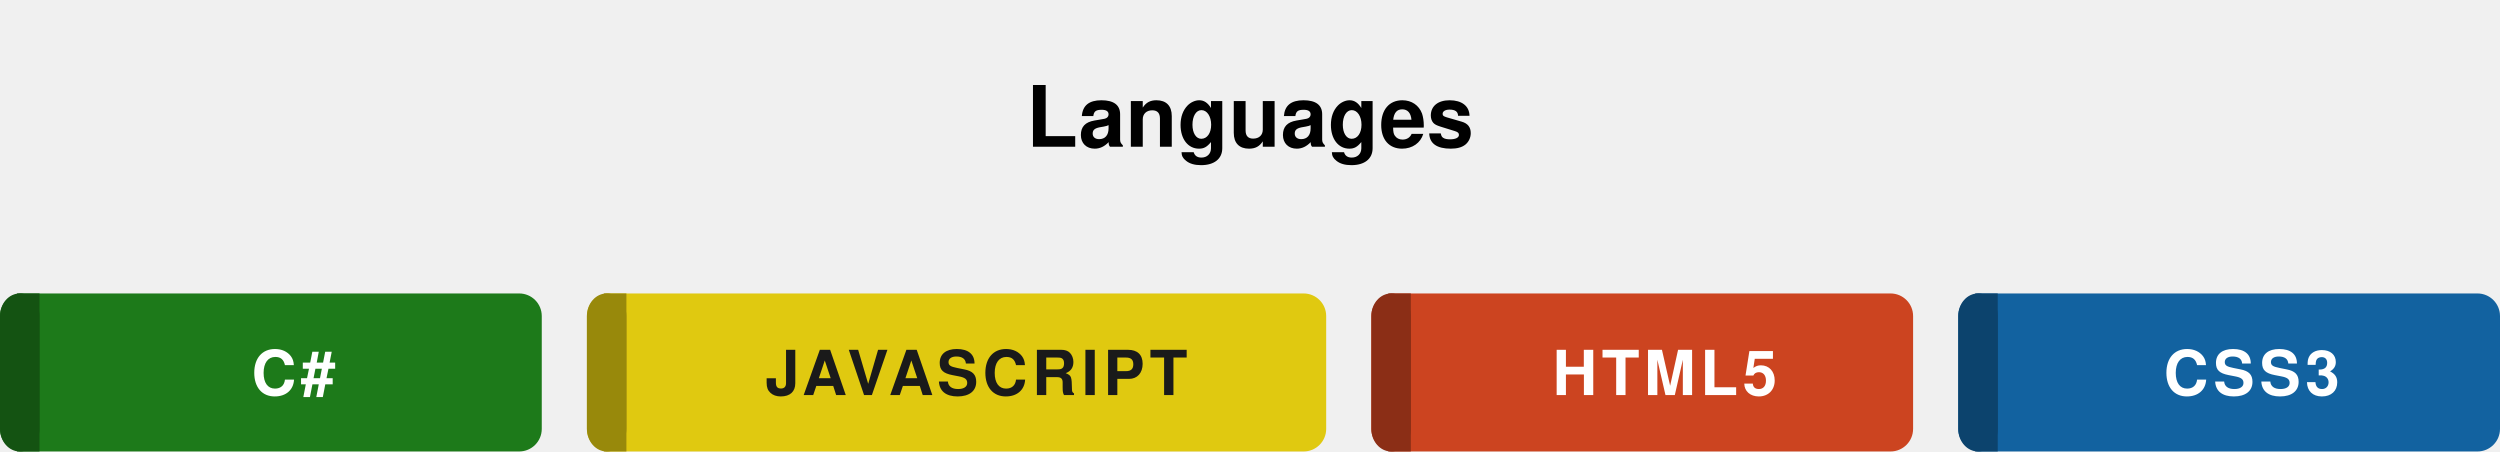
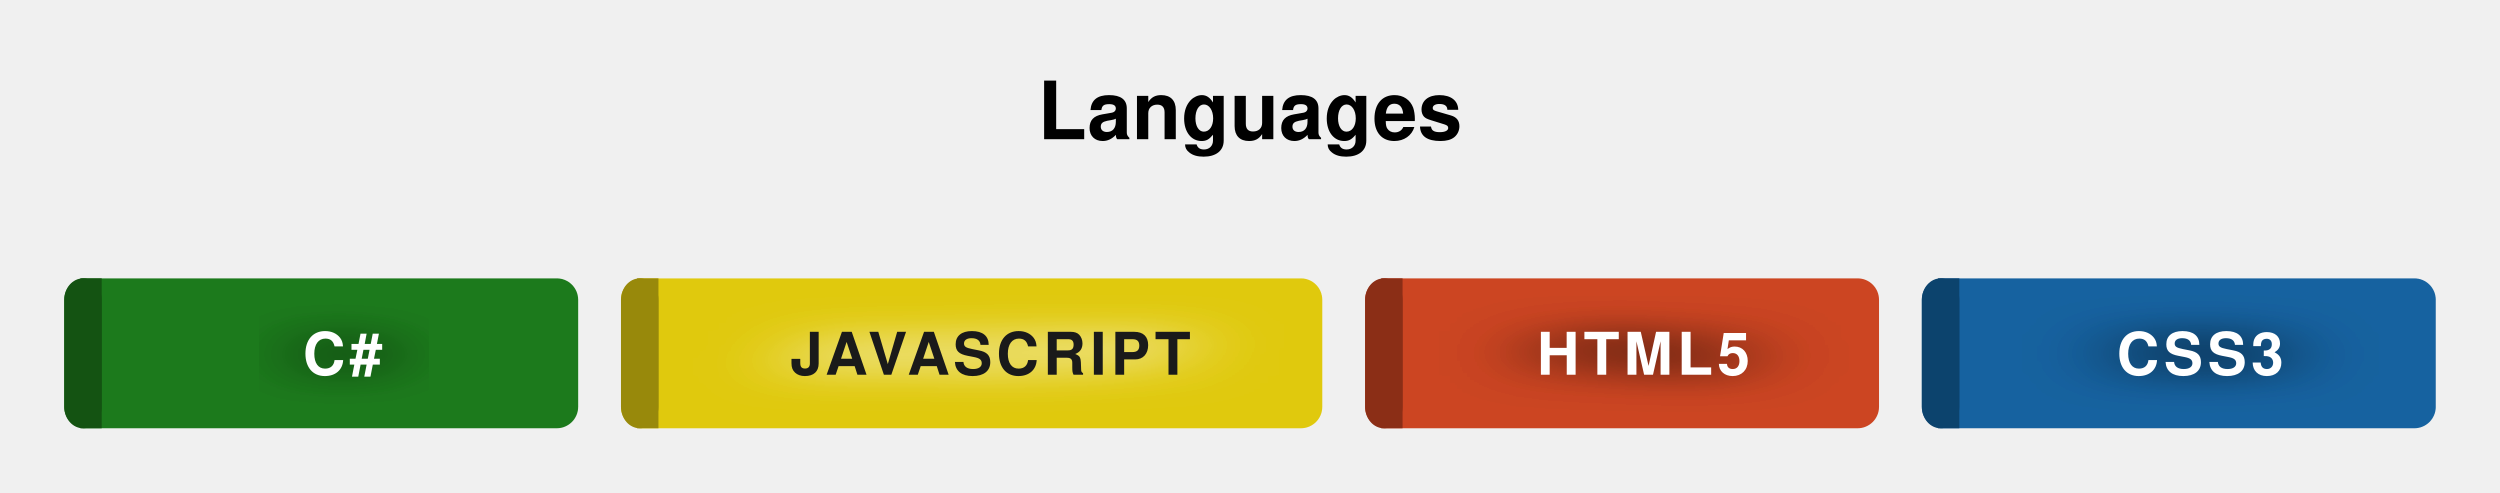
- <svg xmlns="http://www.w3.org/2000/svg" width="443" height="80" viewBox="0 0 443 80">
+ <svg xmlns="http://www.w3.org/2000/svg" width="467" height="92" viewBox="0 0 467 92">
+   <defs>
+     <filter id="glow-0" x="-20%" y="-60%" width="140%" height="220%">
+       <feDropShadow dx="0" dy="0" stdDeviation="4" flood-color="#1d7a1a" flood-opacity="0">
+         <animate attributeName="flood-opacity" values="0.000;0.123;0.244;0.357;0.461;0.552;0.628;0.687;0.727;0.747;0.747;0.727;0.687;0.628;0.552;0.461;0.357;0.244;0.123;0.000" dur="4s" begin="0.00s" repeatCount="indefinite" calcMode="spline" keyTimes="0.000;0.053;0.105;0.158;0.211;0.263;0.316;0.368;0.421;0.474;0.526;0.579;0.632;0.684;0.737;0.789;0.842;0.895;0.947;1.000" keySplines="0.4 0 0.6 1;0.4 0 0.6 1;0.4 0 0.6 1;0.4 0 0.6 1;0.4 0 0.6 1;0.4 0 0.6 1;0.4 0 0.6 1;0.4 0 0.6 1;0.4 0 0.6 1;0.4 0 0.6 1;0.4 0 0.6 1;0.4 0 0.6 1;0.4 0 0.6 1;0.4 0 0.6 1;0.4 0 0.6 1;0.4 0 0.6 1;0.4 0 0.6 1;0.4 0 0.6 1;0.4 0 0.6 1" />
+       </feDropShadow>
+     </filter>
+     <filter id="glow-1" x="-20%" y="-60%" width="140%" height="220%">
+       <feDropShadow dx="0" dy="0" stdDeviation="4" flood-color="#e0c910" flood-opacity="0">
+         <animate attributeName="flood-opacity" values="0.000;0.123;0.244;0.357;0.461;0.552;0.628;0.687;0.727;0.747;0.747;0.727;0.687;0.628;0.552;0.461;0.357;0.244;0.123;0.000" dur="4s" begin="1.20s" repeatCount="indefinite" calcMode="spline" keyTimes="0.000;0.053;0.105;0.158;0.211;0.263;0.316;0.368;0.421;0.474;0.526;0.579;0.632;0.684;0.737;0.789;0.842;0.895;0.947;1.000" keySplines="0.4 0 0.6 1;0.4 0 0.6 1;0.4 0 0.6 1;0.4 0 0.6 1;0.4 0 0.6 1;0.4 0 0.6 1;0.4 0 0.6 1;0.4 0 0.6 1;0.4 0 0.6 1;0.4 0 0.6 1;0.4 0 0.6 1;0.4 0 0.6 1;0.4 0 0.6 1;0.4 0 0.6 1;0.4 0 0.6 1;0.4 0 0.6 1;0.4 0 0.6 1;0.4 0 0.6 1;0.4 0 0.6 1" />
+       </feDropShadow>
+     </filter>
+     <filter id="glow-2" x="-20%" y="-60%" width="140%" height="220%">
+       <feDropShadow dx="0" dy="0" stdDeviation="4" flood-color="#cc4420" flood-opacity="0">
+         <animate attributeName="flood-opacity" values="0.000;0.123;0.244;0.357;0.461;0.552;0.628;0.687;0.727;0.747;0.747;0.727;0.687;0.628;0.552;0.461;0.357;0.244;0.123;0.000" dur="4s" begin="2.40s" repeatCount="indefinite" calcMode="spline" keyTimes="0.000;0.053;0.105;0.158;0.211;0.263;0.316;0.368;0.421;0.474;0.526;0.579;0.632;0.684;0.737;0.789;0.842;0.895;0.947;1.000" keySplines="0.4 0 0.6 1;0.4 0 0.6 1;0.4 0 0.6 1;0.4 0 0.6 1;0.4 0 0.6 1;0.4 0 0.6 1;0.4 0 0.6 1;0.4 0 0.6 1;0.4 0 0.6 1;0.4 0 0.6 1;0.4 0 0.6 1;0.4 0 0.6 1;0.4 0 0.6 1;0.4 0 0.6 1;0.4 0 0.6 1;0.4 0 0.6 1;0.4 0 0.6 1;0.4 0 0.6 1;0.4 0 0.6 1" />
+       </feDropShadow>
+     </filter>
+     <filter id="glow-3" x="-20%" y="-60%" width="140%" height="220%">
+       <feDropShadow dx="0" dy="0" stdDeviation="4" flood-color="#1262a0" flood-opacity="0">
+         <animate attributeName="flood-opacity" values="0.000;0.123;0.244;0.357;0.461;0.552;0.628;0.687;0.727;0.747;0.747;0.727;0.687;0.628;0.552;0.461;0.357;0.244;0.123;0.000" dur="4s" begin="3.60s" repeatCount="indefinite" calcMode="spline" keyTimes="0.000;0.053;0.105;0.158;0.211;0.263;0.316;0.368;0.421;0.474;0.526;0.579;0.632;0.684;0.737;0.789;0.842;0.895;0.947;1.000" keySplines="0.4 0 0.6 1;0.4 0 0.6 1;0.4 0 0.6 1;0.4 0 0.6 1;0.4 0 0.6 1;0.4 0 0.6 1;0.4 0 0.6 1;0.4 0 0.6 1;0.4 0 0.6 1;0.4 0 0.6 1;0.4 0 0.6 1;0.4 0 0.6 1;0.4 0 0.6 1;0.4 0 0.6 1;0.4 0 0.6 1;0.4 0 0.6 1;0.4 0 0.6 1;0.4 0 0.6 1;0.4 0 0.6 1" />
+       </feDropShadow>
+     </filter>
+     <filter id="text-blur" x="-60%" y="-80%" width="220%" height="260%">
+       <feGaussianBlur stdDeviation="8 3" />
+     </filter>
+   </defs>
  <style>
    @media (prefers-color-scheme: light) { .label { fill: #1e1b4b; } }
    @media (prefers-color-scheme: dark)  { .label { fill: #ffffff; } }
  </style>
-   <text class="label" x="221.5" y="26" text-anchor="middle" font-family="-apple-system,BlinkMacSystemFont,'Segoe UI',Helvetica,Arial,sans-serif" font-size="15" font-weight="600">Languages</text>
-   <rect x="0" y="52" width="96" height="28" rx="4" fill="#1d7a1a" />
-   <rect x="0" y="52" width="7" height="28" rx="4" fill="#145312" />
-   <rect x="3" y="52" width="4" height="28" fill="#145312" />
-   <text x="52" y="70" text-anchor="middle" fill="#ffffff" font-family="-apple-system,BlinkMacSystemFont,'Segoe UI',Helvetica,Arial,sans-serif" font-size="11" font-weight="700" letter-spacing="0.8">C#</text>
-   <rect x="104" y="52" width="131" height="28" rx="4" fill="#e0c910" />
-   <rect x="104" y="52" width="7" height="28" rx="4" fill="#98890b" />
-   <rect x="107" y="52" width="4" height="28" fill="#98890b" />
-   <text x="173" y="70" text-anchor="middle" fill="#1a1a1a" font-family="-apple-system,BlinkMacSystemFont,'Segoe UI',Helvetica,Arial,sans-serif" font-size="11" font-weight="700" letter-spacing="0.8">JAVASCRIPT</text>
-   <rect x="243" y="52" width="96" height="28" rx="4" fill="#cc4420" />
-   <rect x="243" y="52" width="7" height="28" rx="4" fill="#8b2e16" />
-   <rect x="246" y="52" width="4" height="28" fill="#8b2e16" />
-   <text x="295" y="70" text-anchor="middle" fill="#ffffff" font-family="-apple-system,BlinkMacSystemFont,'Segoe UI',Helvetica,Arial,sans-serif" font-size="11" font-weight="700" letter-spacing="0.8">HTML5</text>
-   <rect x="347" y="52" width="96" height="28" rx="4" fill="#1262a0" />
-   <rect x="347" y="52" width="7" height="28" rx="4" fill="#0c436d" />
-   <rect x="350" y="52" width="4" height="28" fill="#0c436d" />
-   <text x="399" y="70" text-anchor="middle" fill="#ffffff" font-family="-apple-system,BlinkMacSystemFont,'Segoe UI',Helvetica,Arial,sans-serif" font-size="11" font-weight="700" letter-spacing="0.8">CSS3</text>
+   <text class="label" x="233.5" y="26" text-anchor="middle" font-family="-apple-system,BlinkMacSystemFont,'Segoe UI',Helvetica,Arial,sans-serif" font-size="15" font-weight="600">Languages</text>
+   <rect x="12" y="52" width="96" height="28" rx="4" fill="#1d7a1a" filter="url(#glow-0)" />
+   <rect x="12" y="52" width="7" height="28" rx="4" fill="#145312" />
+   <rect x="15" y="52" width="4" height="28" fill="#145312" />
+   <text x="64" y="70" text-anchor="middle" fill="#000000" opacity="0.5" transform="translate(0, 0) scale(1, 1)" filter="url(#text-blur)" font-family="-apple-system,BlinkMacSystemFont,'Segoe UI',Helvetica,Arial,sans-serif" font-size="11" font-weight="700" letter-spacing="0.8">C#</text>
+   <text x="64" y="70" text-anchor="middle" fill="#000000" opacity="0.5" transform="translate(0, 0) scale(1, 1)" filter="url(#text-blur)" font-family="-apple-system,BlinkMacSystemFont,'Segoe UI',Helvetica,Arial,sans-serif" font-size="11" font-weight="700" letter-spacing="0.8">C#</text>
+   <text x="64" y="70" text-anchor="middle" fill="#ffffff" font-family="-apple-system,BlinkMacSystemFont,'Segoe UI',Helvetica,Arial,sans-serif" font-size="11" font-weight="700" letter-spacing="0.8">C#</text>
+   <rect x="116" y="52" width="131" height="28" rx="4" fill="#e0c910" filter="url(#glow-1)" />
+   <rect x="116" y="52" width="7" height="28" rx="4" fill="#98890b" />
+   <rect x="119" y="52" width="4" height="28" fill="#98890b" />
+   <text x="185" y="70" text-anchor="middle" fill="#ffffff" opacity="0.5" transform="translate(0, 0) scale(1, 1)" filter="url(#text-blur)" font-family="-apple-system,BlinkMacSystemFont,'Segoe UI',Helvetica,Arial,sans-serif" font-size="11" font-weight="700" letter-spacing="0.8">JAVASCRIPT</text>
+   <text x="185" y="70" text-anchor="middle" fill="#ffffff" opacity="0.5" transform="translate(0, 0) scale(1, 1)" filter="url(#text-blur)" font-family="-apple-system,BlinkMacSystemFont,'Segoe UI',Helvetica,Arial,sans-serif" font-size="11" font-weight="700" letter-spacing="0.8">JAVASCRIPT</text>
+   <text x="185" y="70" text-anchor="middle" fill="#1a1a1a" font-family="-apple-system,BlinkMacSystemFont,'Segoe UI',Helvetica,Arial,sans-serif" font-size="11" font-weight="700" letter-spacing="0.8">JAVASCRIPT</text>
+   <rect x="255" y="52" width="96" height="28" rx="4" fill="#cc4420" filter="url(#glow-2)" />
+   <rect x="255" y="52" width="7" height="28" rx="4" fill="#8b2e16" />
+   <rect x="258" y="52" width="4" height="28" fill="#8b2e16" />
+   <text x="307" y="70" text-anchor="middle" fill="#000000" opacity="0.5" transform="translate(0, 0) scale(1, 1)" filter="url(#text-blur)" font-family="-apple-system,BlinkMacSystemFont,'Segoe UI',Helvetica,Arial,sans-serif" font-size="11" font-weight="700" letter-spacing="0.8">HTML5</text>
+   <text x="307" y="70" text-anchor="middle" fill="#000000" opacity="0.5" transform="translate(0, 0) scale(1, 1)" filter="url(#text-blur)" font-family="-apple-system,BlinkMacSystemFont,'Segoe UI',Helvetica,Arial,sans-serif" font-size="11" font-weight="700" letter-spacing="0.8">HTML5</text>
+   <text x="307" y="70" text-anchor="middle" fill="#ffffff" font-family="-apple-system,BlinkMacSystemFont,'Segoe UI',Helvetica,Arial,sans-serif" font-size="11" font-weight="700" letter-spacing="0.8">HTML5</text>
+   <rect x="359" y="52" width="96" height="28" rx="4" fill="#1262a0" filter="url(#glow-3)" />
+   <rect x="359" y="52" width="7" height="28" rx="4" fill="#0c436d" />
+   <rect x="362" y="52" width="4" height="28" fill="#0c436d" />
+   <text x="411" y="70" text-anchor="middle" fill="#000000" opacity="0.5" transform="translate(0, 0) scale(1, 1)" filter="url(#text-blur)" font-family="-apple-system,BlinkMacSystemFont,'Segoe UI',Helvetica,Arial,sans-serif" font-size="11" font-weight="700" letter-spacing="0.8">CSS3</text>
+   <text x="411" y="70" text-anchor="middle" fill="#000000" opacity="0.5" transform="translate(0, 0) scale(1, 1)" filter="url(#text-blur)" font-family="-apple-system,BlinkMacSystemFont,'Segoe UI',Helvetica,Arial,sans-serif" font-size="11" font-weight="700" letter-spacing="0.8">CSS3</text>
+   <text x="411" y="70" text-anchor="middle" fill="#ffffff" font-family="-apple-system,BlinkMacSystemFont,'Segoe UI',Helvetica,Arial,sans-serif" font-size="11" font-weight="700" letter-spacing="0.8">CSS3</text>
</svg>
